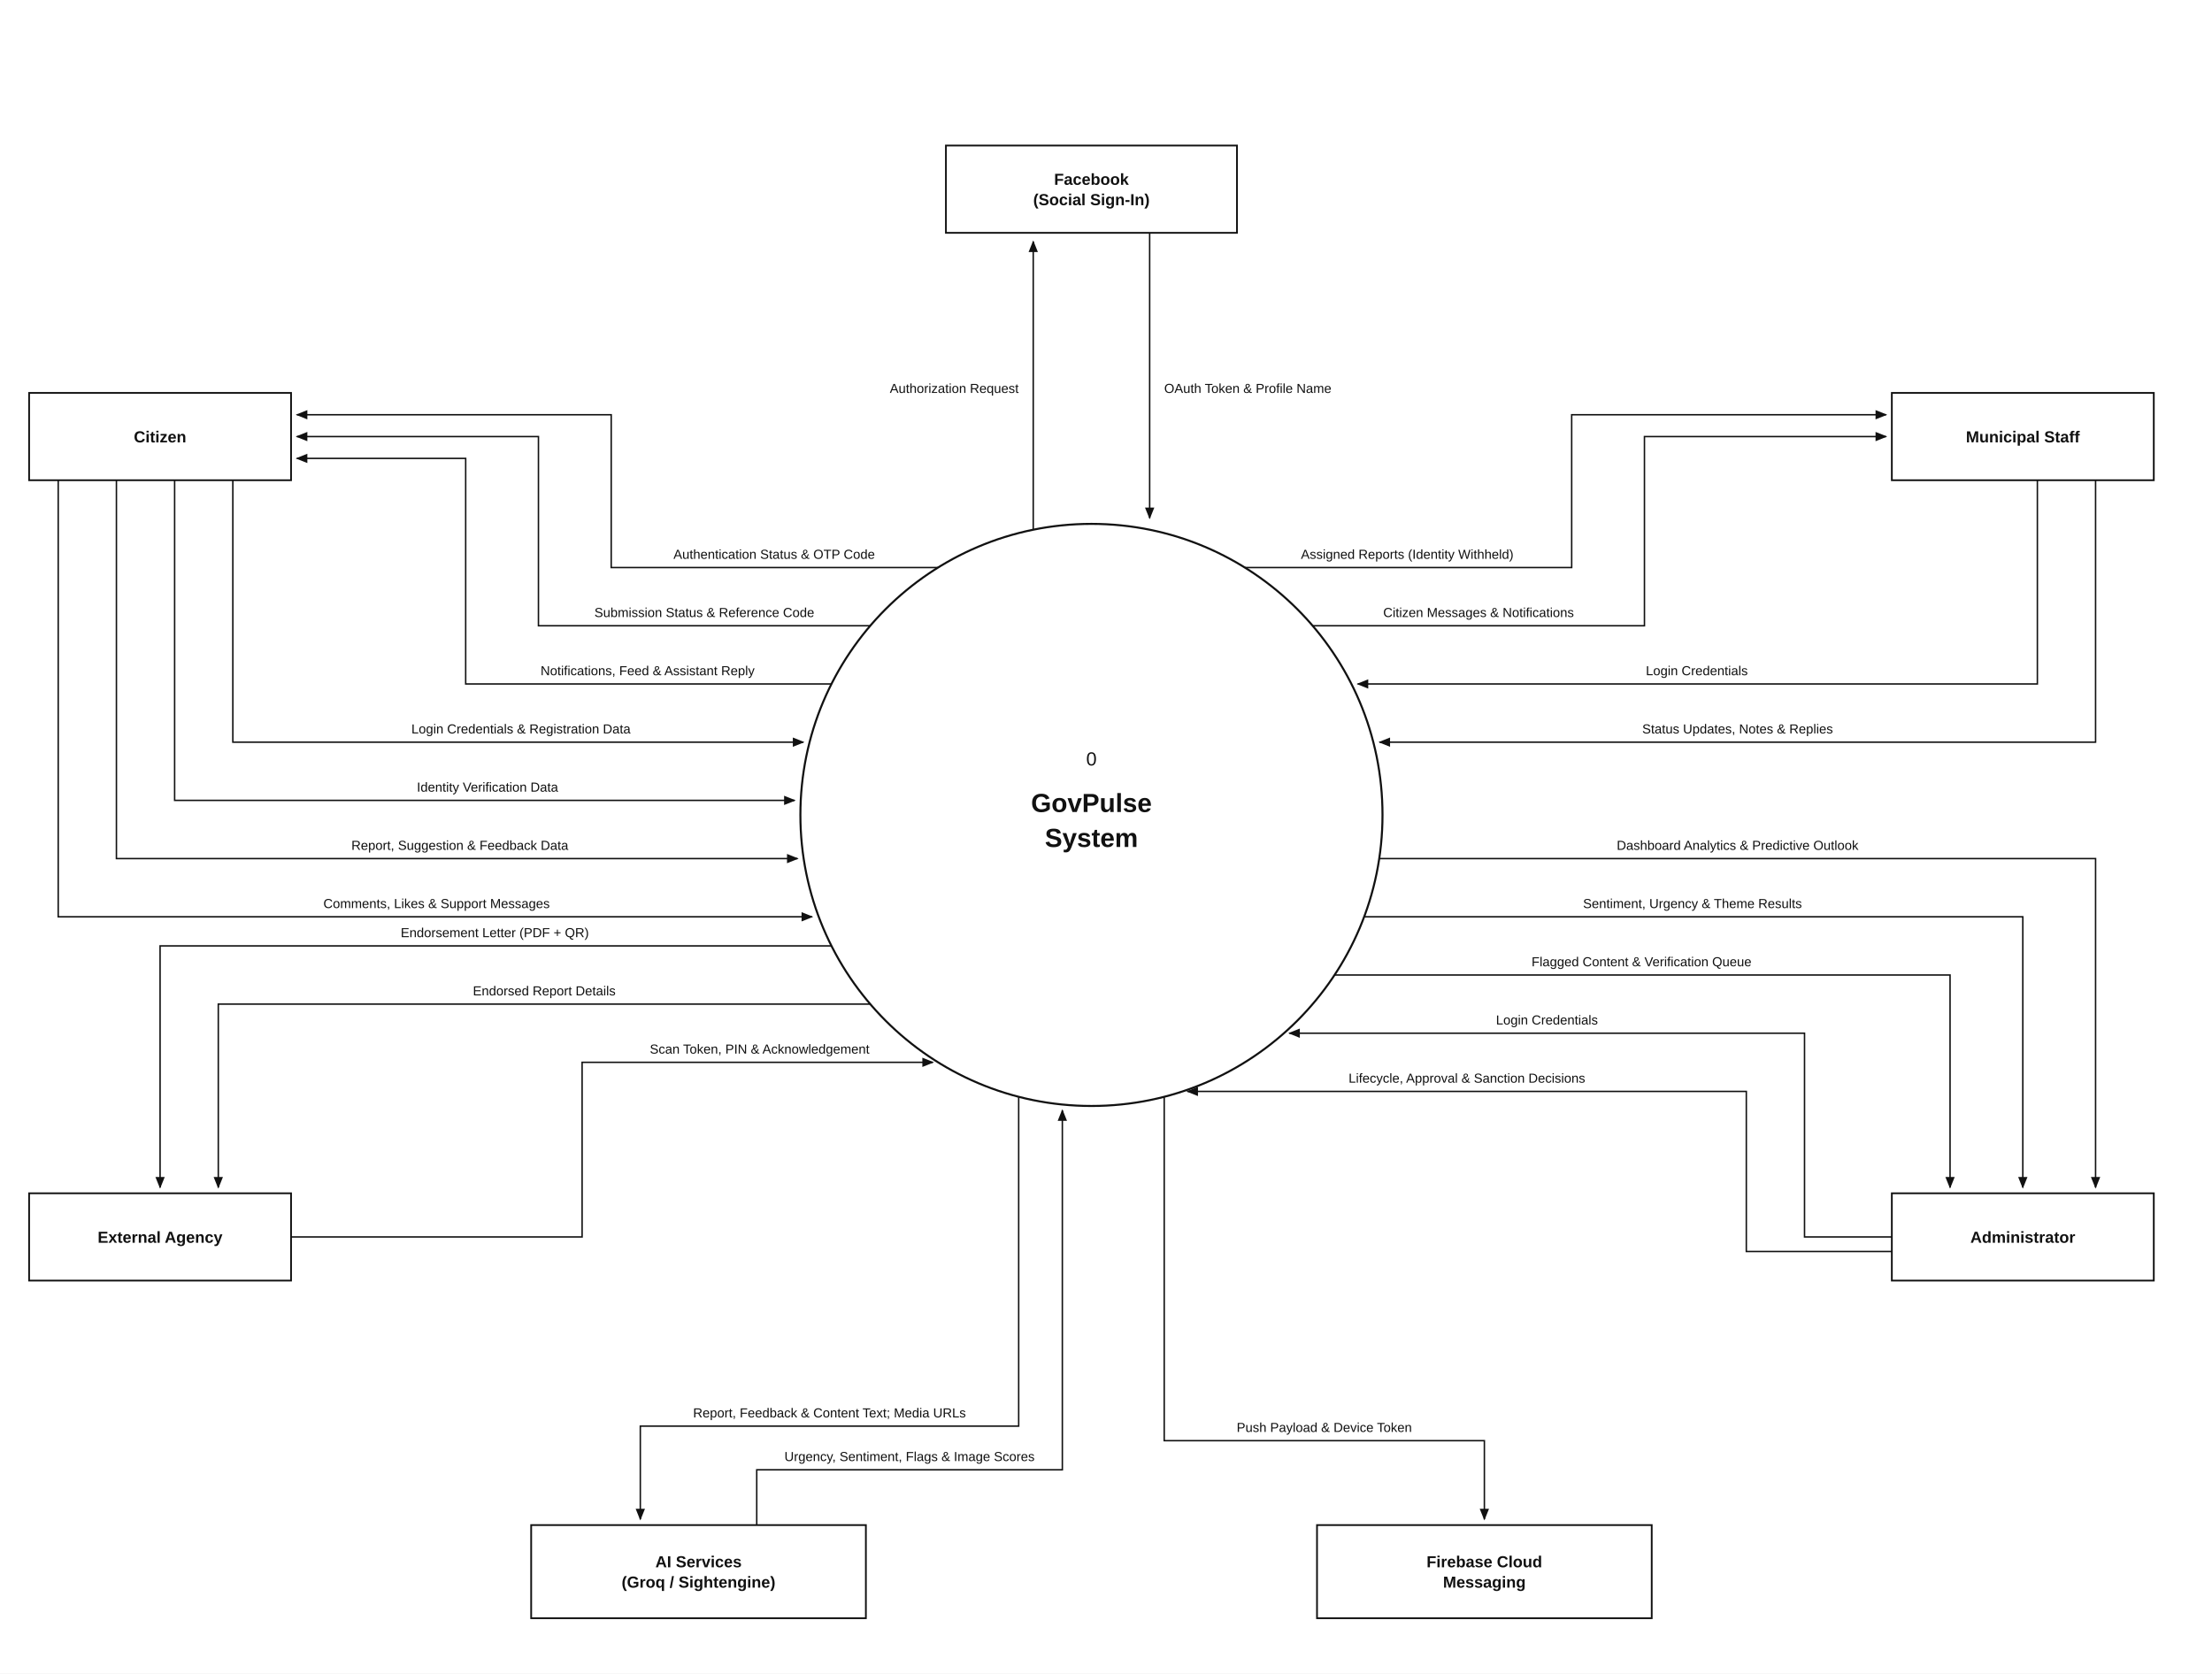
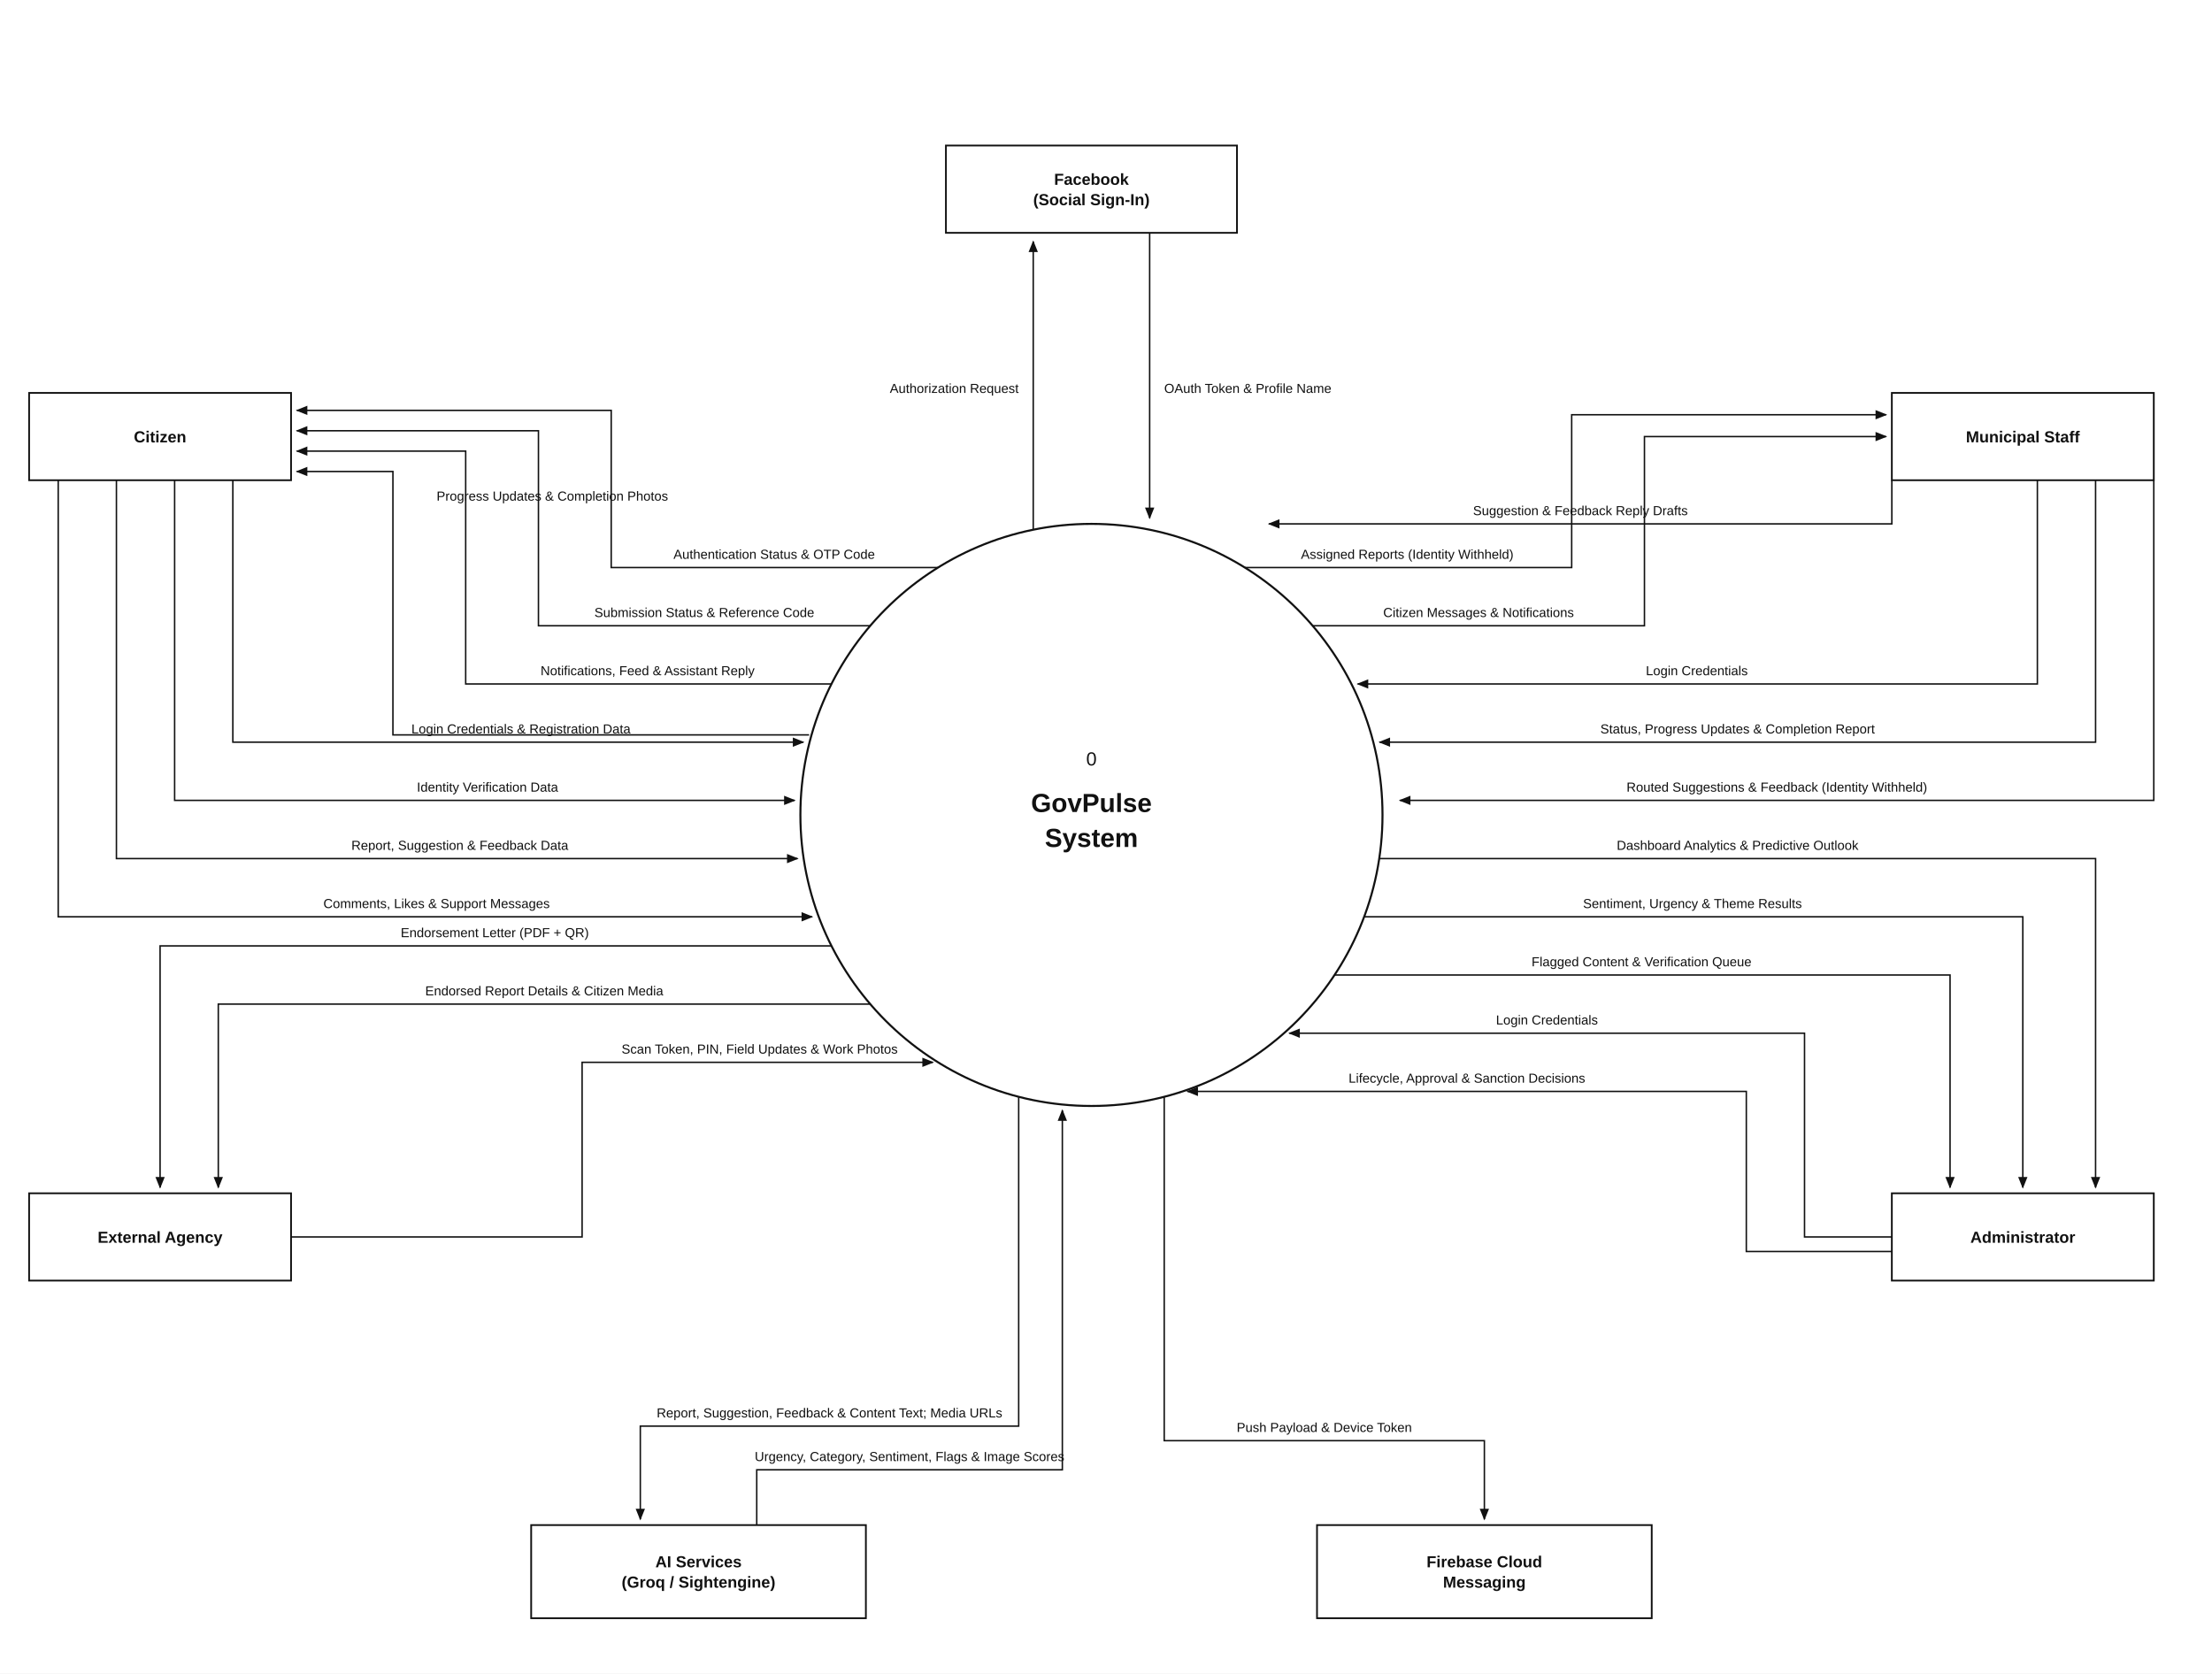
<svg xmlns="http://www.w3.org/2000/svg" viewBox="0 0 1520 1150" width="1520" height="1150">
  <rect x="0" y="0" width="1520" height="1150" fill="#ffffff" />
  <defs>
    <marker id="ca" viewBox="0 0 10 10" refX="9" refY="5" markerWidth="8" markerHeight="8" orient="auto">
      <polygon points="0,1 10,5 0,9" fill="#111" />
    </marker>
  </defs>
-   <path d="M645,390 H420 V285 H204" fill="none" stroke="#111" stroke-width="1" marker-end="url(#ca)" />
-   <path d="M598,430 H370 V300 H204" fill="none" stroke="#111" stroke-width="1" marker-end="url(#ca)" />
-   <path d="M571,470 H320 V315 H204" fill="none" stroke="#111" stroke-width="1" marker-end="url(#ca)" />
+   <path d="M645,390 H420 V282 H204" fill="none" stroke="#111" stroke-width="1" marker-end="url(#ca)" />
+   <path d="M598,430 H370 V296 H204" fill="none" stroke="#111" stroke-width="1" marker-end="url(#ca)" />
+   <path d="M571,470 H320 V310 H204" fill="none" stroke="#111" stroke-width="1" marker-end="url(#ca)" />
+   <path d="M556,505 H270 V324 H204" fill="none" stroke="#111" stroke-width="1" marker-end="url(#ca)" />
  <path d="M160,330 V510 H552" fill="none" stroke="#111" stroke-width="1" marker-end="url(#ca)" />
  <path d="M120,330 V550 H546" fill="none" stroke="#111" stroke-width="1" marker-end="url(#ca)" />
  <path d="M80,330 V590 H548" fill="none" stroke="#111" stroke-width="1" marker-end="url(#ca)" />
  <path d="M40,330 V630 H558" fill="none" stroke="#111" stroke-width="1" marker-end="url(#ca)" />
  <path d="M571,650 H110 V816" fill="none" stroke="#111" stroke-width="1" marker-end="url(#ca)" />
  <path d="M598,690 H150 V816" fill="none" stroke="#111" stroke-width="1" marker-end="url(#ca)" />
  <path d="M200,850 H400 V730 H641" fill="none" stroke="#111" stroke-width="1" marker-end="url(#ca)" />
  <path d="M855,390 H1080 V285 H1296" fill="none" stroke="#111" stroke-width="1" marker-end="url(#ca)" />
  <path d="M902,430 H1130 V300 H1296" fill="none" stroke="#111" stroke-width="1" marker-end="url(#ca)" />
  <path d="M1400,330 V470 H933" fill="none" stroke="#111" stroke-width="1" marker-end="url(#ca)" />
  <path d="M1440,330 V510 H948" fill="none" stroke="#111" stroke-width="1" marker-end="url(#ca)" />
+   <path d="M1480,330 V550 H962" fill="none" stroke="#111" stroke-width="1" marker-end="url(#ca)" />
+   <path d="M1300,330 V360 H872" fill="none" stroke="#111" stroke-width="1" marker-end="url(#ca)" />
  <path d="M948,590 H1440 V816" fill="none" stroke="#111" stroke-width="1" marker-end="url(#ca)" />
  <path d="M937,630 H1390 V816" fill="none" stroke="#111" stroke-width="1" marker-end="url(#ca)" />
  <path d="M917,670 H1340 V816" fill="none" stroke="#111" stroke-width="1" marker-end="url(#ca)" />
  <path d="M1300,850 H1240 V710 H886" fill="none" stroke="#111" stroke-width="1" marker-end="url(#ca)" />
  <path d="M1300,860 H1200 V750 H816" fill="none" stroke="#111" stroke-width="1" marker-end="url(#ca)" />
  <path d="M710,364 V166" fill="none" stroke="#111" stroke-width="1" marker-end="url(#ca)" />
  <path d="M790,160 V356" fill="none" stroke="#111" stroke-width="1" marker-end="url(#ca)" />
  <path d="M700,754 V980 H440 V1044" fill="none" stroke="#111" stroke-width="1" marker-end="url(#ca)" />
  <path d="M520,1048 V1010 H730 V763" fill="none" stroke="#111" stroke-width="1" marker-end="url(#ca)" />
  <path d="M800,754 V990 H1020 V1044" fill="none" stroke="#111" stroke-width="1" marker-end="url(#ca)" />
  <circle cx="750" cy="560" r="200" fill="#fff" stroke="#111" stroke-width="1.4" />
  <text x="750" y="526" text-anchor="middle" font-family="Segoe UI, Calibri, Arial, sans-serif" font-size="13" fill="#111">0</text>
  <text x="750" y="558" text-anchor="middle" font-family="Segoe UI, Calibri, Arial, sans-serif" font-size="18" font-weight="600" fill="#111">GovPulse</text>
  <text x="750" y="582" text-anchor="middle" font-family="Segoe UI, Calibri, Arial, sans-serif" font-size="18" font-weight="600" fill="#111">System</text>
  <rect x="20.0" y="270.0" width="180" height="60" fill="#fff" stroke="#111" stroke-width="1.2" />
  <text x="110.0" y="304.0" text-anchor="middle" font-family="Segoe UI, Calibri, Arial, sans-serif" font-size="11" font-weight="600" fill="#111">Citizen</text>
  <rect x="20.0" y="820.0" width="180" height="60" fill="#fff" stroke="#111" stroke-width="1.2" />
  <text x="110.0" y="854.0" text-anchor="middle" font-family="Segoe UI, Calibri, Arial, sans-serif" font-size="11" font-weight="600" fill="#111">External Agency</text>
  <rect x="1300.0" y="270.0" width="180" height="60" fill="#fff" stroke="#111" stroke-width="1.2" />
  <text x="1390.0" y="304.0" text-anchor="middle" font-family="Segoe UI, Calibri, Arial, sans-serif" font-size="11" font-weight="600" fill="#111">Municipal Staff</text>
  <rect x="1300.0" y="820.0" width="180" height="60" fill="#fff" stroke="#111" stroke-width="1.2" />
  <text x="1390.0" y="854.0" text-anchor="middle" font-family="Segoe UI, Calibri, Arial, sans-serif" font-size="11" font-weight="600" fill="#111">Administrator</text>
  <rect x="650.0" y="100.0" width="200" height="60" fill="#fff" stroke="#111" stroke-width="1.2" />
  <text x="750.0" y="127.0" text-anchor="middle" font-family="Segoe UI, Calibri, Arial, sans-serif" font-size="11" font-weight="600" fill="#111">Facebook</text>
  <text x="750.0" y="141.0" text-anchor="middle" font-family="Segoe UI, Calibri, Arial, sans-serif" font-size="11" font-weight="600" fill="#111">(Social Sign-In)</text>
  <rect x="365.0" y="1048.0" width="230" height="64" fill="#fff" stroke="#111" stroke-width="1.2" />
  <text x="480.0" y="1077.0" text-anchor="middle" font-family="Segoe UI, Calibri, Arial, sans-serif" font-size="11" font-weight="600" fill="#111">AI Services</text>
  <text x="480.0" y="1091.0" text-anchor="middle" font-family="Segoe UI, Calibri, Arial, sans-serif" font-size="11" font-weight="600" fill="#111">(Groq / Sightengine)</text>
  <rect x="905.0" y="1048.0" width="230" height="64" fill="#fff" stroke="#111" stroke-width="1.2" />
  <text x="1020.0" y="1077.0" text-anchor="middle" font-family="Segoe UI, Calibri, Arial, sans-serif" font-size="11" font-weight="600" fill="#111">Firebase Cloud</text>
  <text x="1020.0" y="1091.0" text-anchor="middle" font-family="Segoe UI, Calibri, Arial, sans-serif" font-size="11" font-weight="600" fill="#111">Messaging</text>
  <text x="532.0" y="384.0" text-anchor="middle" font-family="Segoe UI, Calibri, Arial, sans-serif" font-size="9" fill="#111">Authentication Status &amp; OTP Code</text>
  <text x="484.0" y="424.0" text-anchor="middle" font-family="Segoe UI, Calibri, Arial, sans-serif" font-size="9" fill="#111">Submission Status &amp; Reference Code</text>
  <text x="445.0" y="464.0" text-anchor="middle" font-family="Segoe UI, Calibri, Arial, sans-serif" font-size="9" fill="#111">Notifications, Feed &amp; Assistant Reply</text>
+   <text x="300.0" y="344.0" text-anchor="start" font-family="Segoe UI, Calibri, Arial, sans-serif" font-size="9" fill="#111">Progress Updates &amp; Completion Photos</text>
  <text x="358.0" y="504.0" text-anchor="middle" font-family="Segoe UI, Calibri, Arial, sans-serif" font-size="9" fill="#111">Login Credentials &amp; Registration Data</text>
  <text x="335.0" y="544.0" text-anchor="middle" font-family="Segoe UI, Calibri, Arial, sans-serif" font-size="9" fill="#111">Identity Verification Data</text>
  <text x="316.0" y="584.0" text-anchor="middle" font-family="Segoe UI, Calibri, Arial, sans-serif" font-size="9" fill="#111">Report, Suggestion &amp; Feedback Data</text>
  <text x="300.0" y="624.0" text-anchor="middle" font-family="Segoe UI, Calibri, Arial, sans-serif" font-size="9" fill="#111">Comments, Likes &amp; Support Messages</text>
  <text x="340.0" y="644.0" text-anchor="middle" font-family="Segoe UI, Calibri, Arial, sans-serif" font-size="9" fill="#111">Endorsement Letter (PDF + QR)</text>
-   <text x="374.0" y="684.0" text-anchor="middle" font-family="Segoe UI, Calibri, Arial, sans-serif" font-size="9" fill="#111">Endorsed Report Details</text>
-   <text x="522.0" y="724.0" text-anchor="middle" font-family="Segoe UI, Calibri, Arial, sans-serif" font-size="9" fill="#111">Scan Token, PIN &amp; Acknowledgement</text>
+   <text x="374.0" y="684.0" text-anchor="middle" font-family="Segoe UI, Calibri, Arial, sans-serif" font-size="9" fill="#111">Endorsed Report Details &amp; Citizen Media</text>
+   <text x="522.0" y="724.0" text-anchor="middle" font-family="Segoe UI, Calibri, Arial, sans-serif" font-size="9" fill="#111">Scan Token, PIN, Field Updates &amp; Work Photos</text>
  <text x="967.0" y="384.0" text-anchor="middle" font-family="Segoe UI, Calibri, Arial, sans-serif" font-size="9" fill="#111">Assigned Reports (Identity Withheld)</text>
  <text x="1016.0" y="424.0" text-anchor="middle" font-family="Segoe UI, Calibri, Arial, sans-serif" font-size="9" fill="#111">Citizen Messages &amp; Notifications</text>
  <text x="1166.0" y="464.0" text-anchor="middle" font-family="Segoe UI, Calibri, Arial, sans-serif" font-size="9" fill="#111">Login Credentials</text>
-   <text x="1194.0" y="504.0" text-anchor="middle" font-family="Segoe UI, Calibri, Arial, sans-serif" font-size="9" fill="#111">Status Updates, Notes &amp; Replies</text>
+   <text x="1194.0" y="504.0" text-anchor="middle" font-family="Segoe UI, Calibri, Arial, sans-serif" font-size="9" fill="#111">Status, Progress Updates &amp; Completion Report</text>
+   <text x="1221.0" y="544.0" text-anchor="middle" font-family="Segoe UI, Calibri, Arial, sans-serif" font-size="9" fill="#111">Routed Suggestions &amp; Feedback (Identity Withheld)</text>
+   <text x="1086.0" y="354.0" text-anchor="middle" font-family="Segoe UI, Calibri, Arial, sans-serif" font-size="9" fill="#111">Suggestion &amp; Feedback Reply Drafts</text>
  <text x="1194.0" y="584.0" text-anchor="middle" font-family="Segoe UI, Calibri, Arial, sans-serif" font-size="9" fill="#111">Dashboard Analytics &amp; Predictive Outlook</text>
  <text x="1163.0" y="624.0" text-anchor="middle" font-family="Segoe UI, Calibri, Arial, sans-serif" font-size="9" fill="#111">Sentiment, Urgency &amp; Theme Results</text>
  <text x="1128.0" y="664.0" text-anchor="middle" font-family="Segoe UI, Calibri, Arial, sans-serif" font-size="9" fill="#111">Flagged Content &amp; Verification Queue</text>
  <text x="1063.0" y="704.0" text-anchor="middle" font-family="Segoe UI, Calibri, Arial, sans-serif" font-size="9" fill="#111">Login Credentials</text>
  <text x="1008.0" y="744.0" text-anchor="middle" font-family="Segoe UI, Calibri, Arial, sans-serif" font-size="9" fill="#111">Lifecycle, Approval &amp; Sanction Decisions</text>
  <text x="700.0" y="270.0" text-anchor="end" font-family="Segoe UI, Calibri, Arial, sans-serif" font-size="9" fill="#111">Authorization Request</text>
  <text x="800.0" y="270.0" text-anchor="start" font-family="Segoe UI, Calibri, Arial, sans-serif" font-size="9" fill="#111">OAuth Token &amp; Profile Name</text>
-   <text x="570.0" y="974.0" text-anchor="middle" font-family="Segoe UI, Calibri, Arial, sans-serif" font-size="9" fill="#111">Report, Feedback &amp; Content Text; Media URLs</text>
-   <text x="625.0" y="1004.0" text-anchor="middle" font-family="Segoe UI, Calibri, Arial, sans-serif" font-size="9" fill="#111">Urgency, Sentiment, Flags &amp; Image Scores</text>
+   <text x="570.0" y="974.0" text-anchor="middle" font-family="Segoe UI, Calibri, Arial, sans-serif" font-size="9" fill="#111">Report, Suggestion, Feedback &amp; Content Text; Media URLs</text>
+   <text x="625.0" y="1004.0" text-anchor="middle" font-family="Segoe UI, Calibri, Arial, sans-serif" font-size="9" fill="#111">Urgency, Category, Sentiment, Flags &amp; Image Scores</text>
  <text x="910.0" y="984.0" text-anchor="middle" font-family="Segoe UI, Calibri, Arial, sans-serif" font-size="9" fill="#111">Push Payload &amp; Device Token</text>
</svg>
